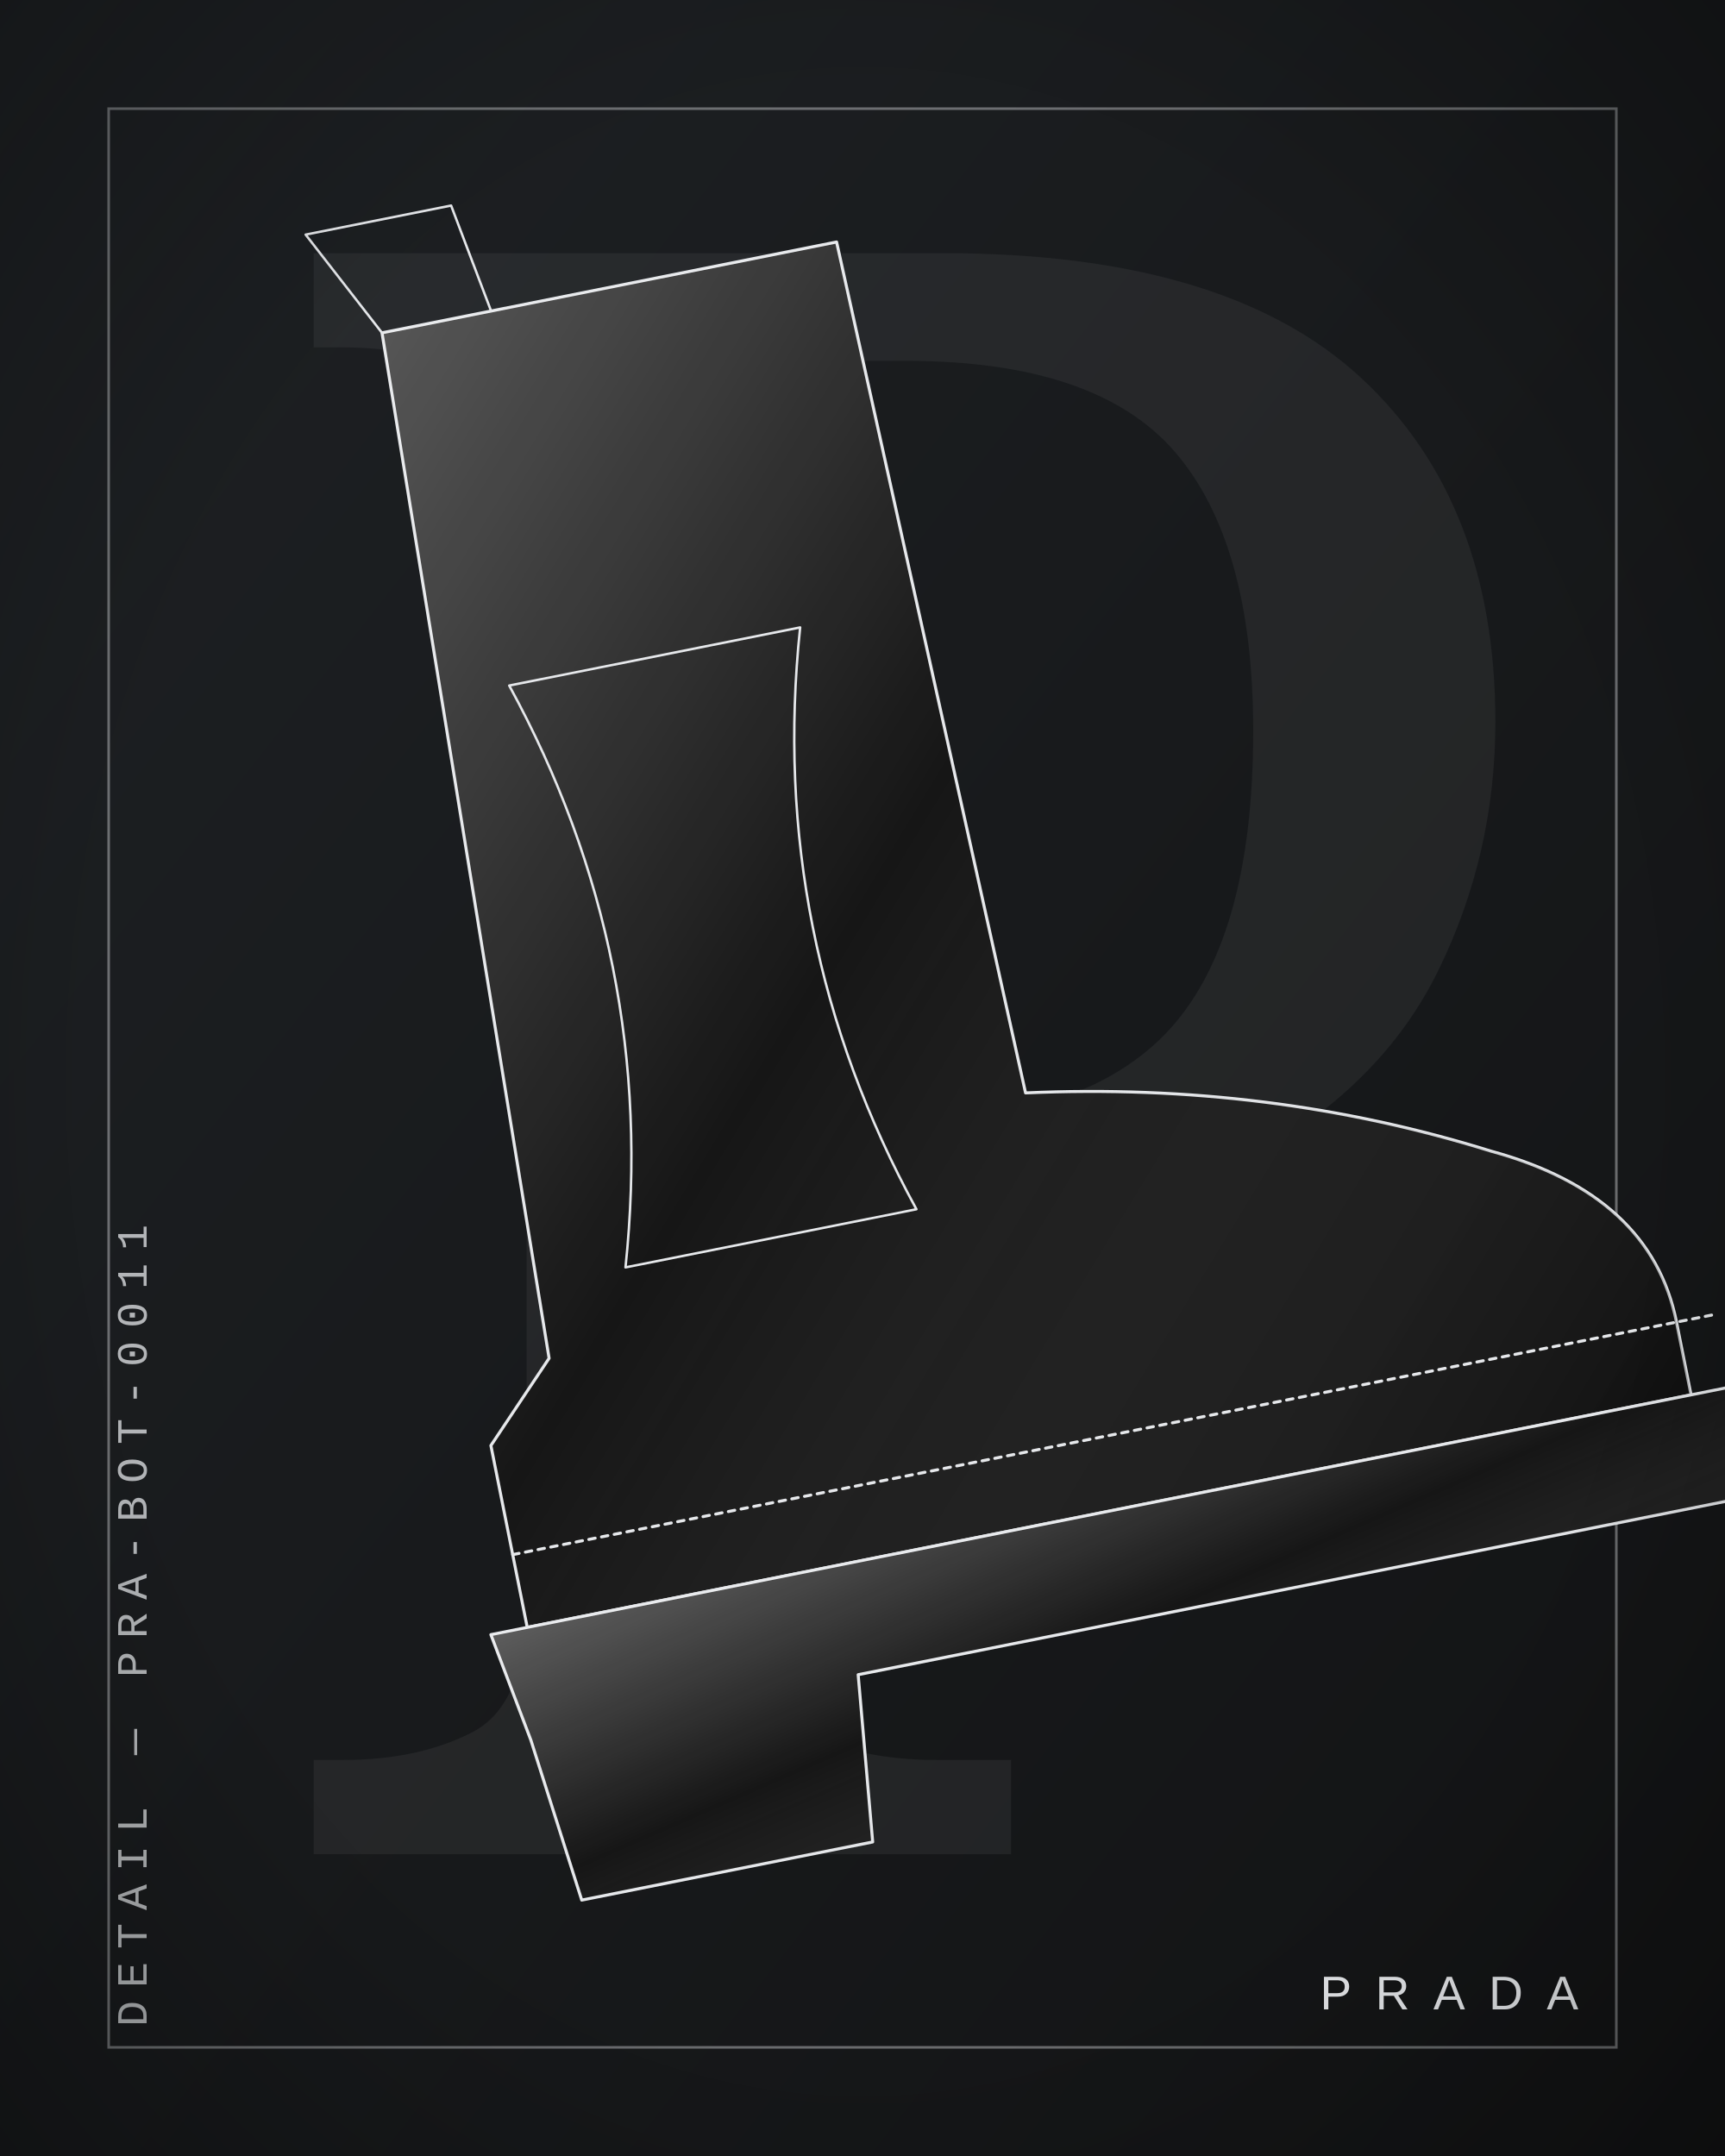
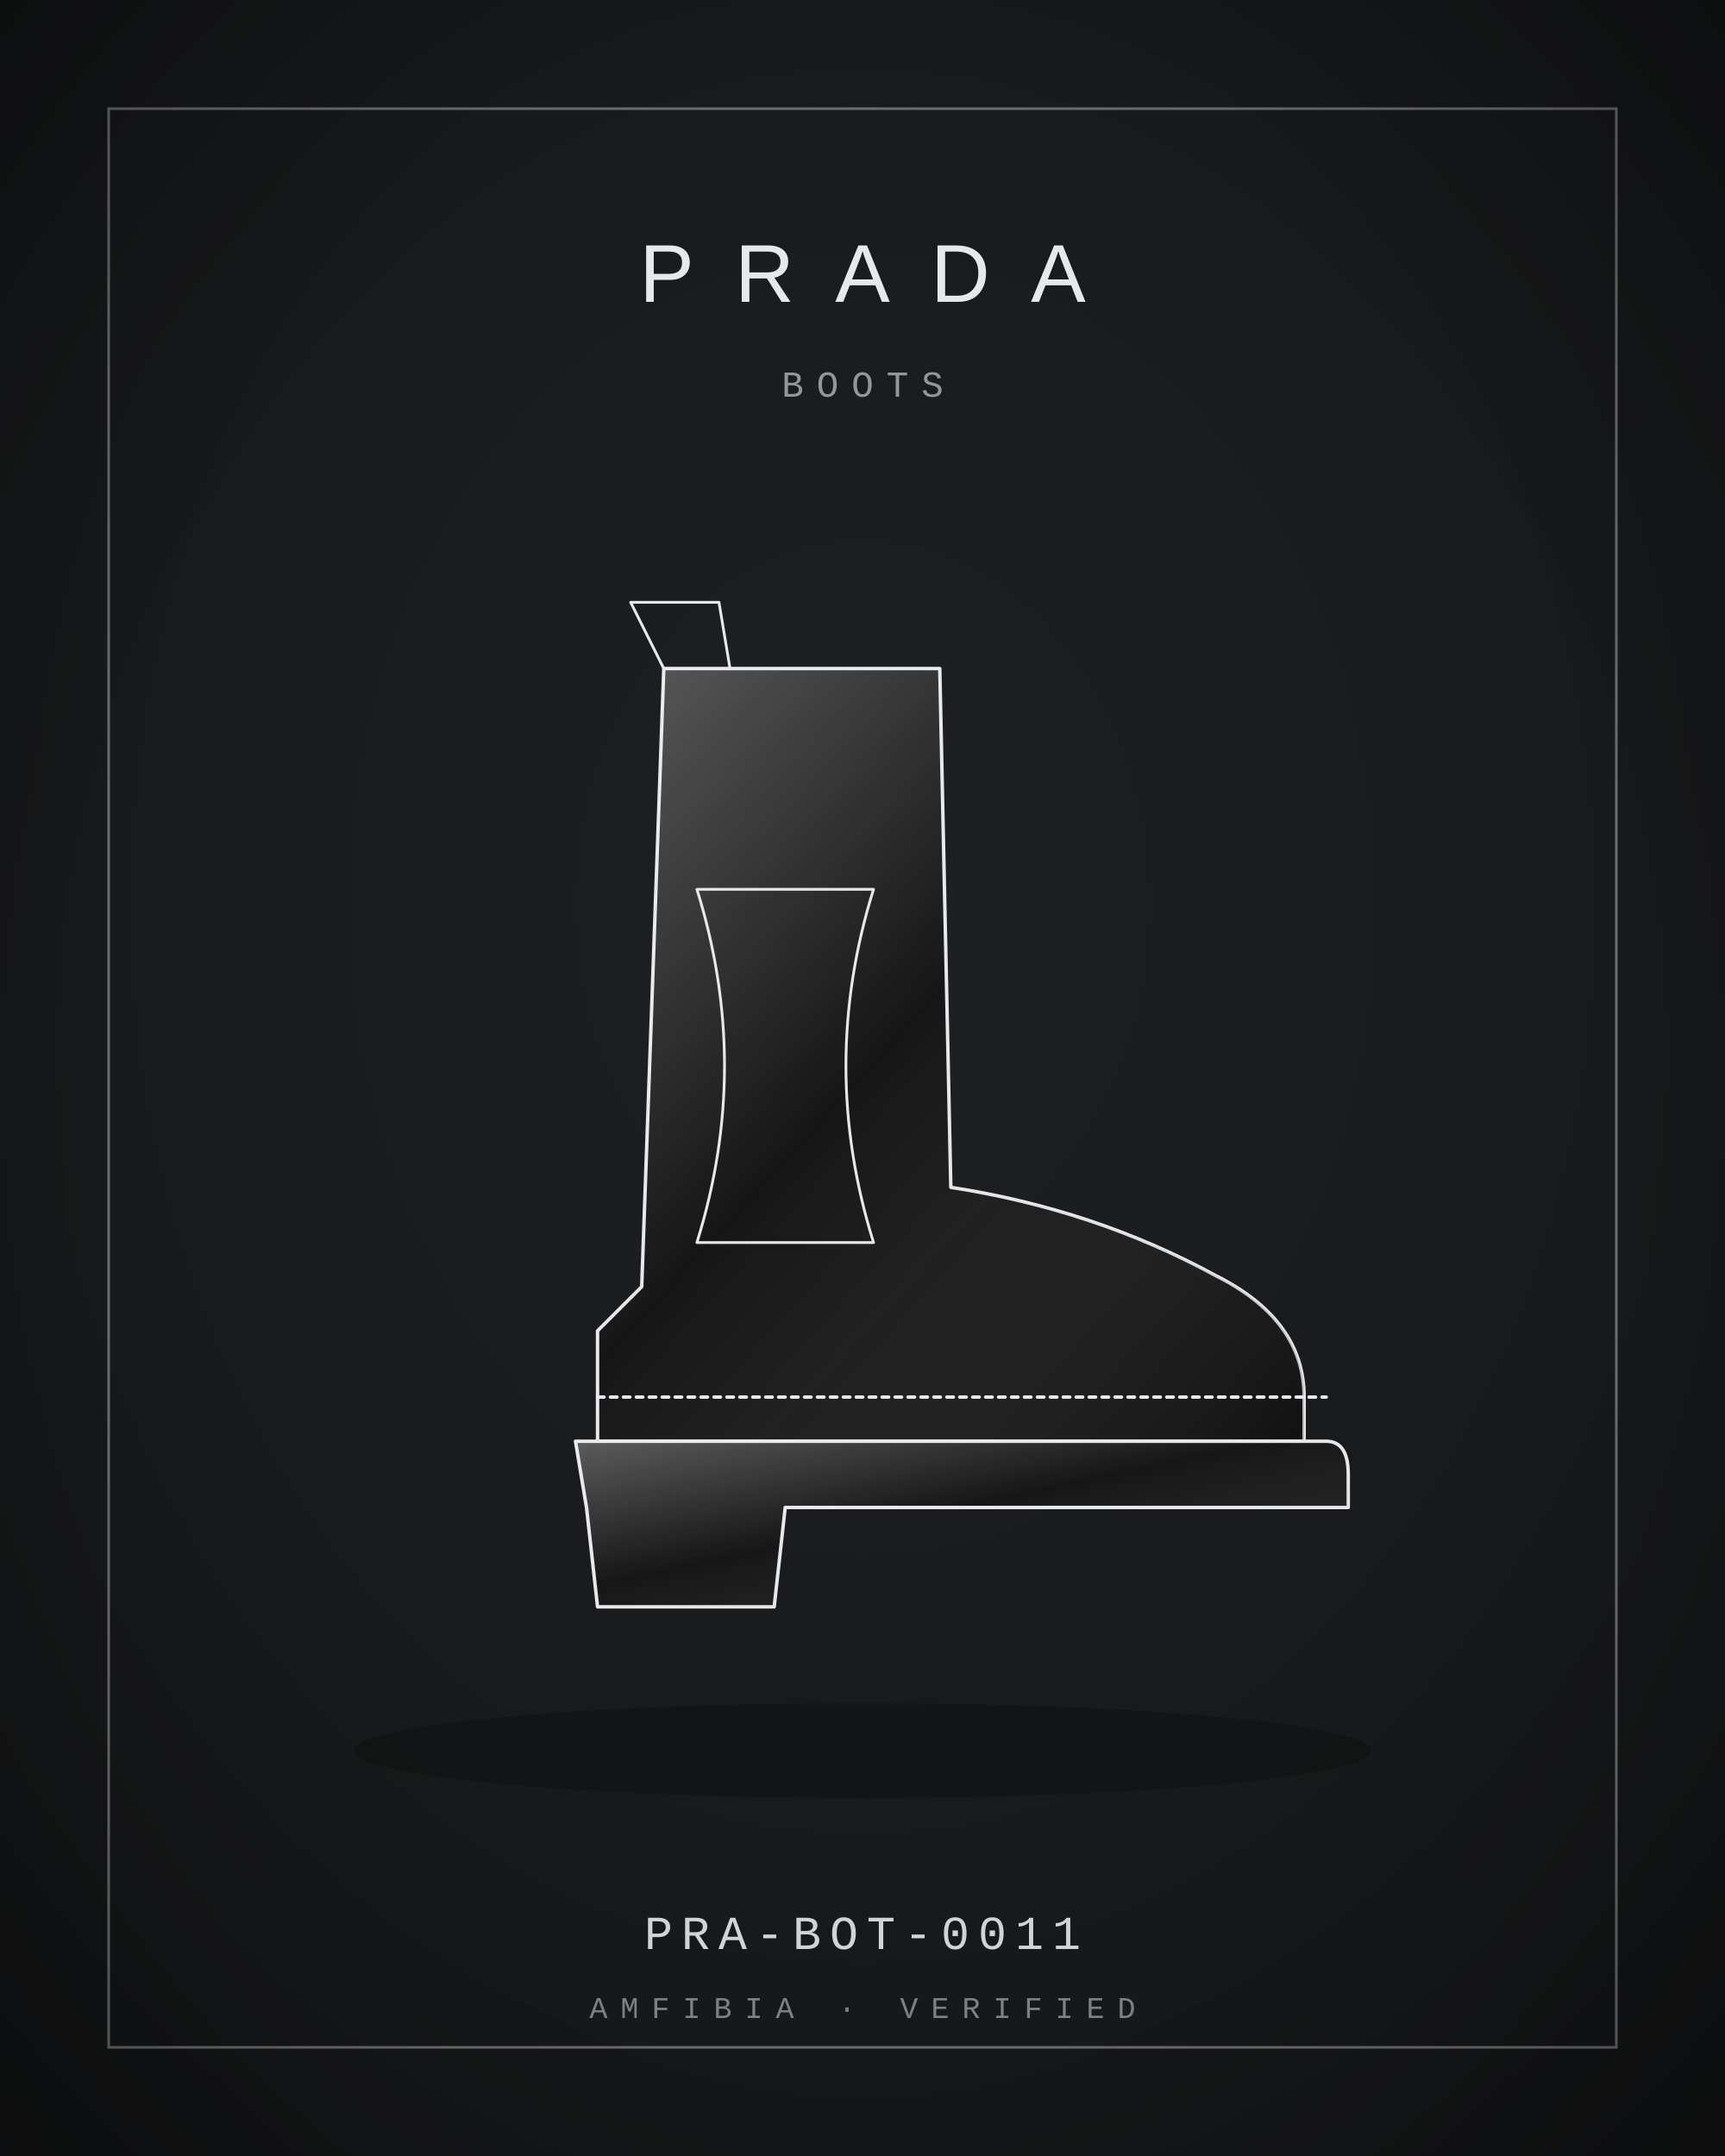
<svg xmlns="http://www.w3.org/2000/svg" viewBox="0 0 400 500" width="800" height="1000">
  <defs>
    <radialGradient id="bg" cx="50%" cy="42%" r="80%">
      <stop offset="0" stop-color="#1E2124" />
      <stop offset="1" stop-color="#121314" />
    </radialGradient>
    <linearGradient id="bgd" x1="0" y1="0" x2="1" y2="1">
      <stop offset="0" stop-color="#1E2124" />
      <stop offset="1" stop-color="#121314" />
    </linearGradient>
    <linearGradient id="sheen" x1="0" y1="0" x2="1" y2="1">
      <stop offset="0" stop-color="#fff" stop-opacity=".30" />
      <stop offset=".45" stop-color="#fff" stop-opacity="0" />
      <stop offset="1" stop-color="#000" stop-opacity=".22" />
    </linearGradient>
    <linearGradient id="multi" x1="0" y1="0" x2="1" y2="1">
      <stop offset="0" stop-color="#B3122E" />
      <stop offset=".35" stop-color="#C9A227" />
      <stop offset=".7" stop-color="#2F5D46" />
      <stop offset="1" stop-color="#3557A0" />
    </linearGradient>
    <radialGradient id="vig" cx="50%" cy="50%" r="75%">
      <stop offset=".6" stop-color="#000" stop-opacity="0" />
      <stop offset="1" stop-color="#000" stop-opacity=".35" />
    </radialGradient>
  </defs>
-   <rect width="400" height="500" fill="url(#bgd)" />
-   <text x="210" y="430" text-anchor="middle" font-family="Georgia, serif" font-size="520" fill="#E6E8EB" opacity="0.06">P</text>
+   <rect width="400" height="500" fill="url(#bg)" />
  <rect x="25.2" y="25.2" width="349.6" height="449.6" fill="none" stroke="#E6E8EB" stroke-width="0.6" opacity="0.4" />
-   <g transform="rotate(-11.3 200 250) translate(-13 20) scale(2.15)">
-     <path d="M64 18 L114 18 L116 112 Q142 116 164 128 Q180 136 180 150 L180 158 L52 158 L52 138 L60 130 Z" fill="#161616" stroke="#E6E8EB" stroke-width="1.4" stroke-linejoin="round" stroke-linecap="round" vector-effect="non-scaling-stroke" />
+   <ellipse cx="200" cy="406" rx="118" ry="11" fill="#000" opacity="0.22" />
+   <g transform="translate(72 132) scale(1.28)">
+     <path d="M64 18 L114 18 L116 112 Q142 116 164 128 Q180 136 180 150 L180 158 L52 158 L52 138 L60 130 Z" fill="#161616" stroke="#E6E8EB" stroke-width="1.6" stroke-linejoin="round" stroke-linecap="round" vector-effect="non-scaling-stroke" />
    <path d="M64 18 L114 18 L116 112 Q142 116 164 128 Q180 136 180 150 L180 158 L52 158 L52 138 L60 130 Z" fill="url(#sheen)" stroke="none" />
-     <path d="M48 158 L184 158 Q188 158 188 164 L188 170 L86 170 L84 188 L52 188 L50 170 Z" fill="#161616" stroke="#E6E8EB" stroke-width="1.4" stroke-linejoin="round" stroke-linecap="round" vector-effect="non-scaling-stroke" />
+     <path d="M48 158 L184 158 Q188 158 188 164 L188 170 L86 170 L84 188 L52 188 L50 170 Z" fill="#161616" stroke="#E6E8EB" stroke-width="1.6" stroke-linejoin="round" stroke-linecap="round" vector-effect="non-scaling-stroke" />
    <path d="M48 158 L184 158 Q188 158 188 164 L188 170 L86 170 L84 188 L52 188 L50 170 Z" fill="url(#sheen)" stroke="none" />
-     <path d="M70 58 Q80 90 70 122 L102 122 Q92 90 102 58 Z" fill="none" stroke="#E6E8EB" stroke-width="1.12" stroke-linejoin="round" stroke-linecap="round" vector-effect="non-scaling-stroke" />
-     <path d="M64 18 L58 6 L74 6 L76 18" fill="none" stroke="#E6E8EB" stroke-width="1.12" stroke-linejoin="round" stroke-linecap="round" vector-effect="non-scaling-stroke" />
-     <path d="M52 150 L184 150" fill="none" stroke="#E6E8EB" stroke-width="1.4" stroke-dasharray="3 3" stroke-linejoin="round" stroke-linecap="round" vector-effect="non-scaling-stroke" />
-   </g>
-   <g transform="translate(34 470) rotate(-90)">
-     <text x="0" y="0" text-anchor="start" font-family="'Courier New', Courier, monospace" font-size="10" letter-spacing="3" fill="#E6E8EB" opacity="0.75">DETAIL — PRA-BOT-0011</text>
+     <path d="M70 58 Q80 90 70 122 L102 122 Q92 90 102 58 Z" fill="none" stroke="#E6E8EB" stroke-width="1.28" stroke-linejoin="round" stroke-linecap="round" vector-effect="non-scaling-stroke" />
+     <path d="M64 18 L58 6 L74 6 L76 18" fill="none" stroke="#E6E8EB" stroke-width="1.28" stroke-linejoin="round" stroke-linecap="round" vector-effect="non-scaling-stroke" />
+     <path d="M52 150 L184 150" fill="none" stroke="#E6E8EB" stroke-width="1.6" stroke-dasharray="3 3" stroke-linejoin="round" stroke-linecap="round" vector-effect="non-scaling-stroke" />
  </g>
  <g>
-     <text x="366" y="466" text-anchor="end" font-size="11" fill="#E6E8EB" font-family="'Helvetica Neue', Arial, sans-serif" font-weight="300" letter-spacing="5.5">PRADA</text>
+     <text x="200" y="70" text-anchor="middle" font-size="19" fill="#E6E8EB" font-family="'Helvetica Neue', Arial, sans-serif" font-weight="300" letter-spacing="9.5">PRADA</text>
  </g>
+   <text x="200" y="92" text-anchor="middle" font-family="'Courier New', Courier, monospace" font-size="8.5" letter-spacing="3" fill="#E6E8EB" opacity="0.6">BOOTS</text>
+   <text x="200" y="452" text-anchor="middle" font-family="'Courier New', Courier, monospace" font-size="11" letter-spacing="2" fill="#E6E8EB" opacity="0.9">PRA-BOT-0011</text>
+   <text x="200" y="468" text-anchor="middle" font-family="'Courier New', Courier, monospace" font-size="7" letter-spacing="3" fill="#E6E8EB" opacity="0.5">AMFIBIA · VERIFIED</text>
  <rect width="400" height="500" fill="url(#vig)" />
</svg>
